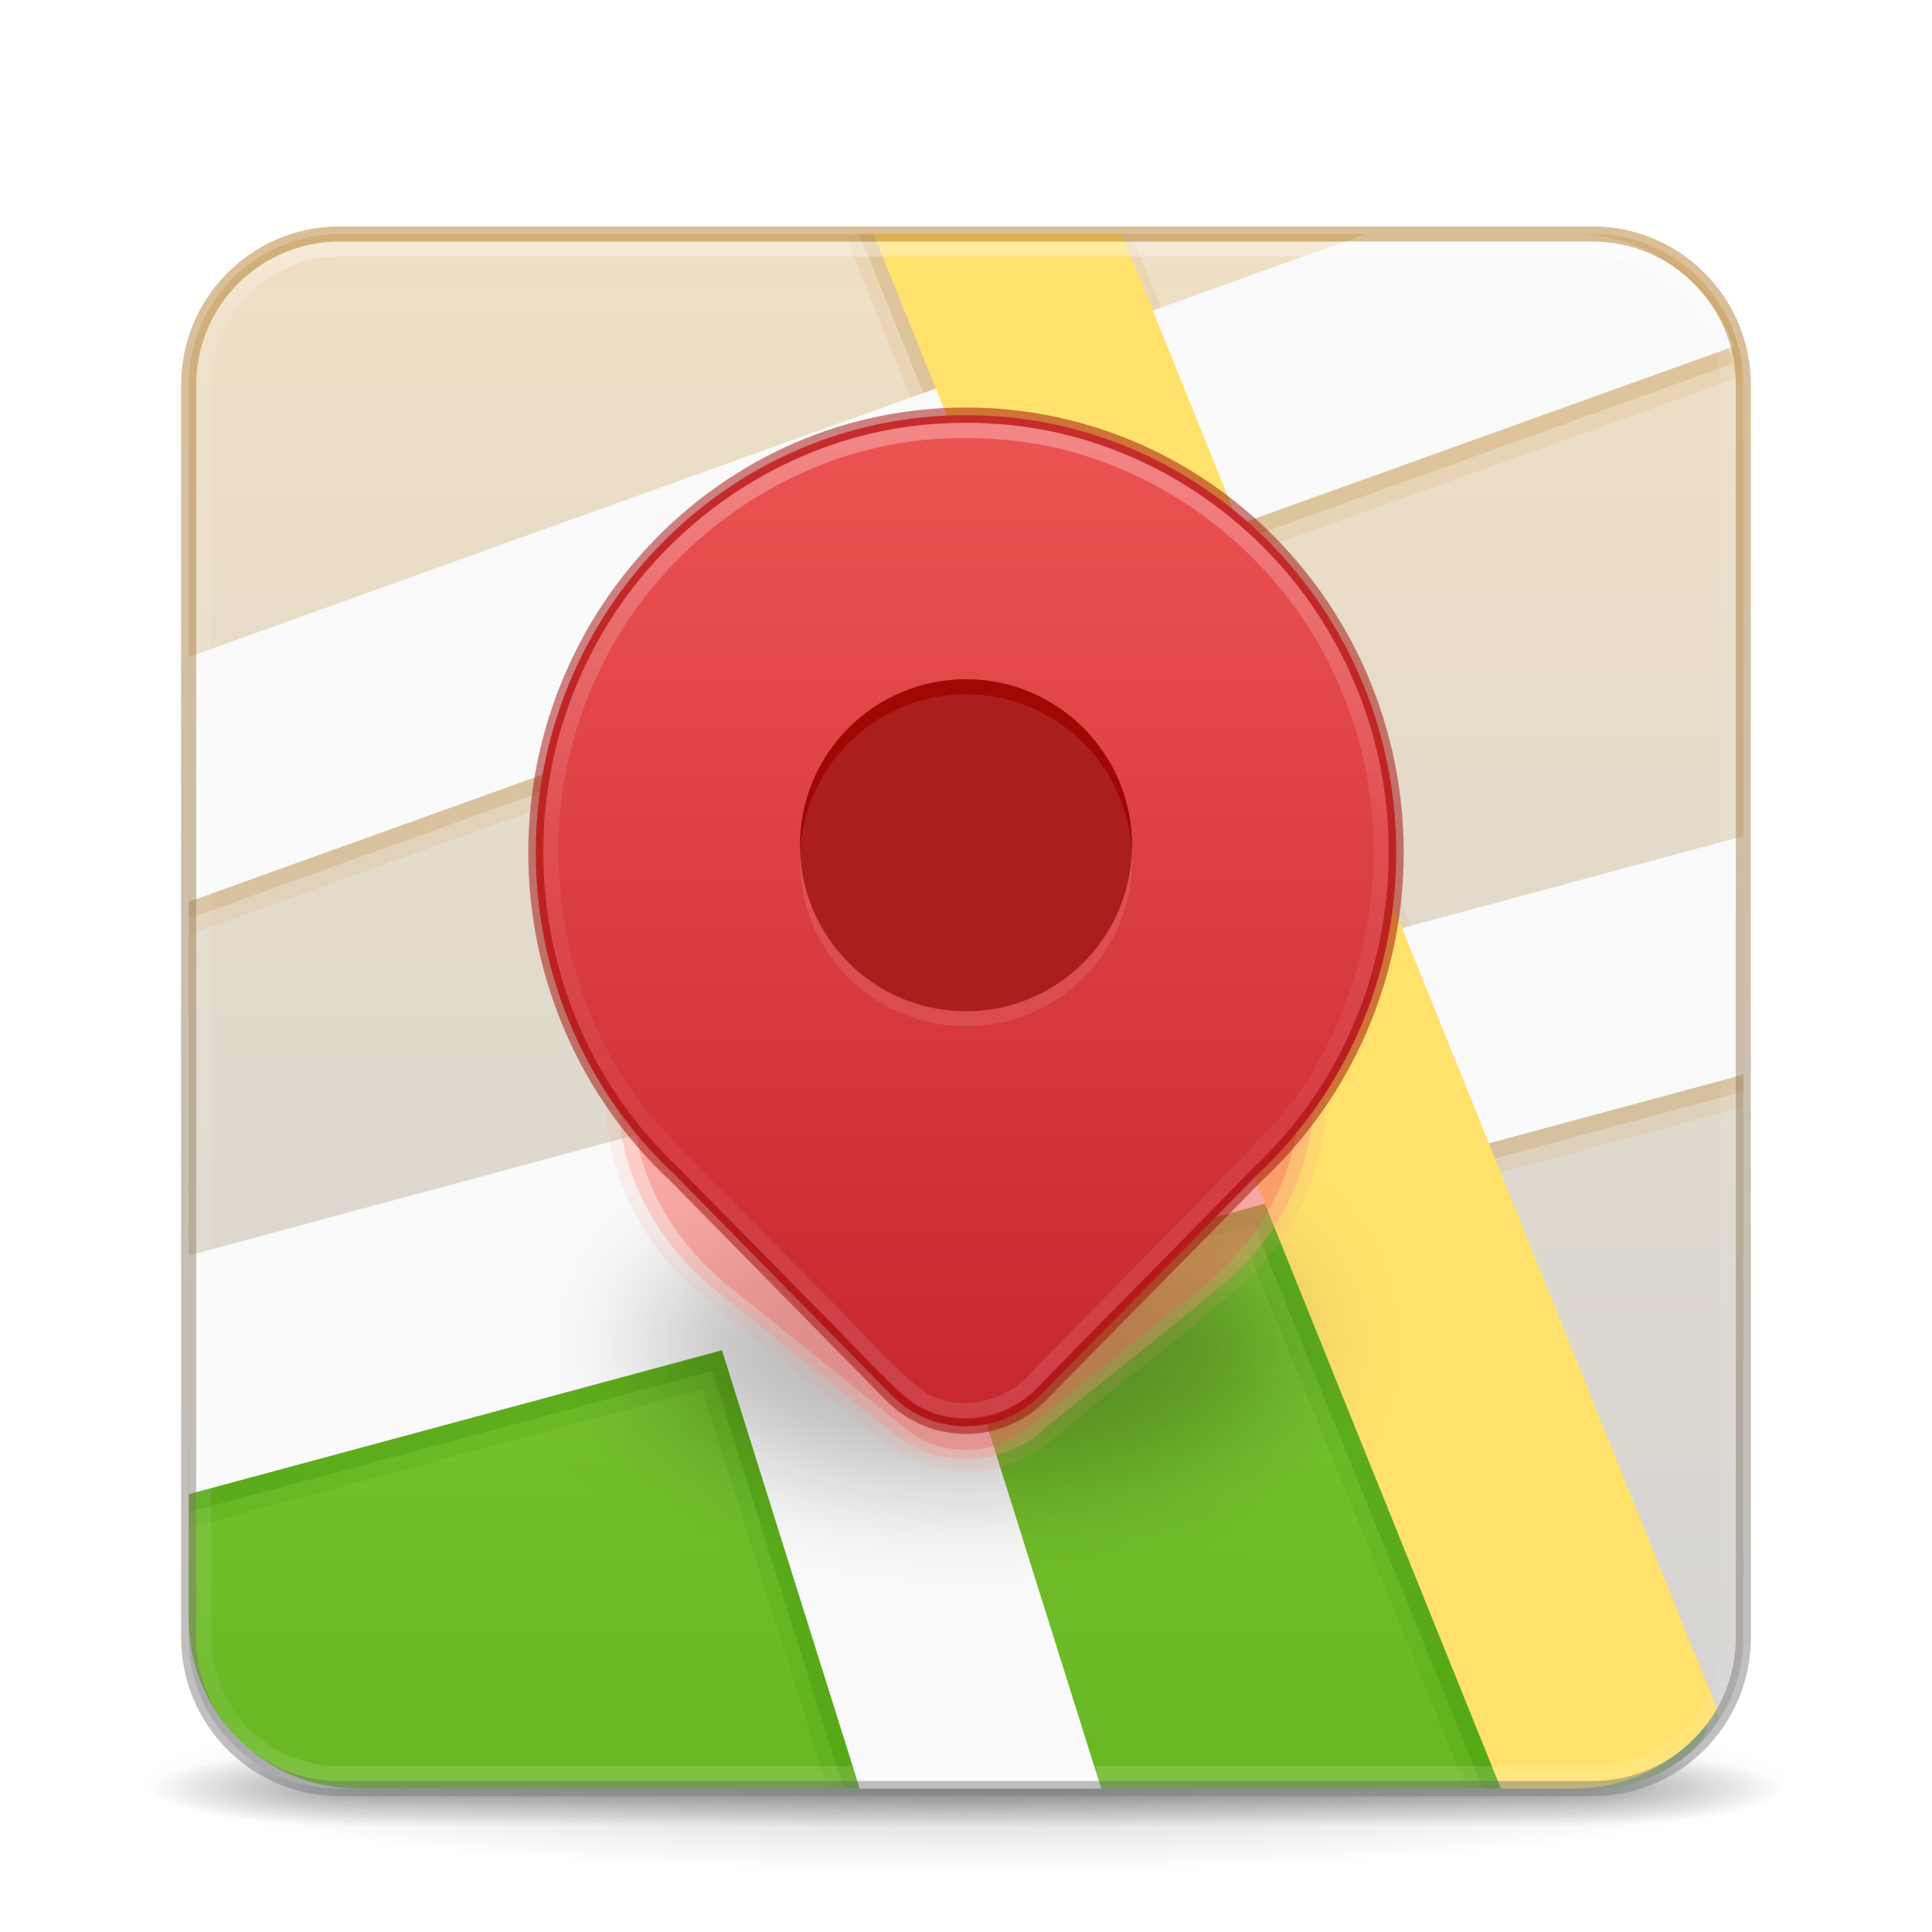
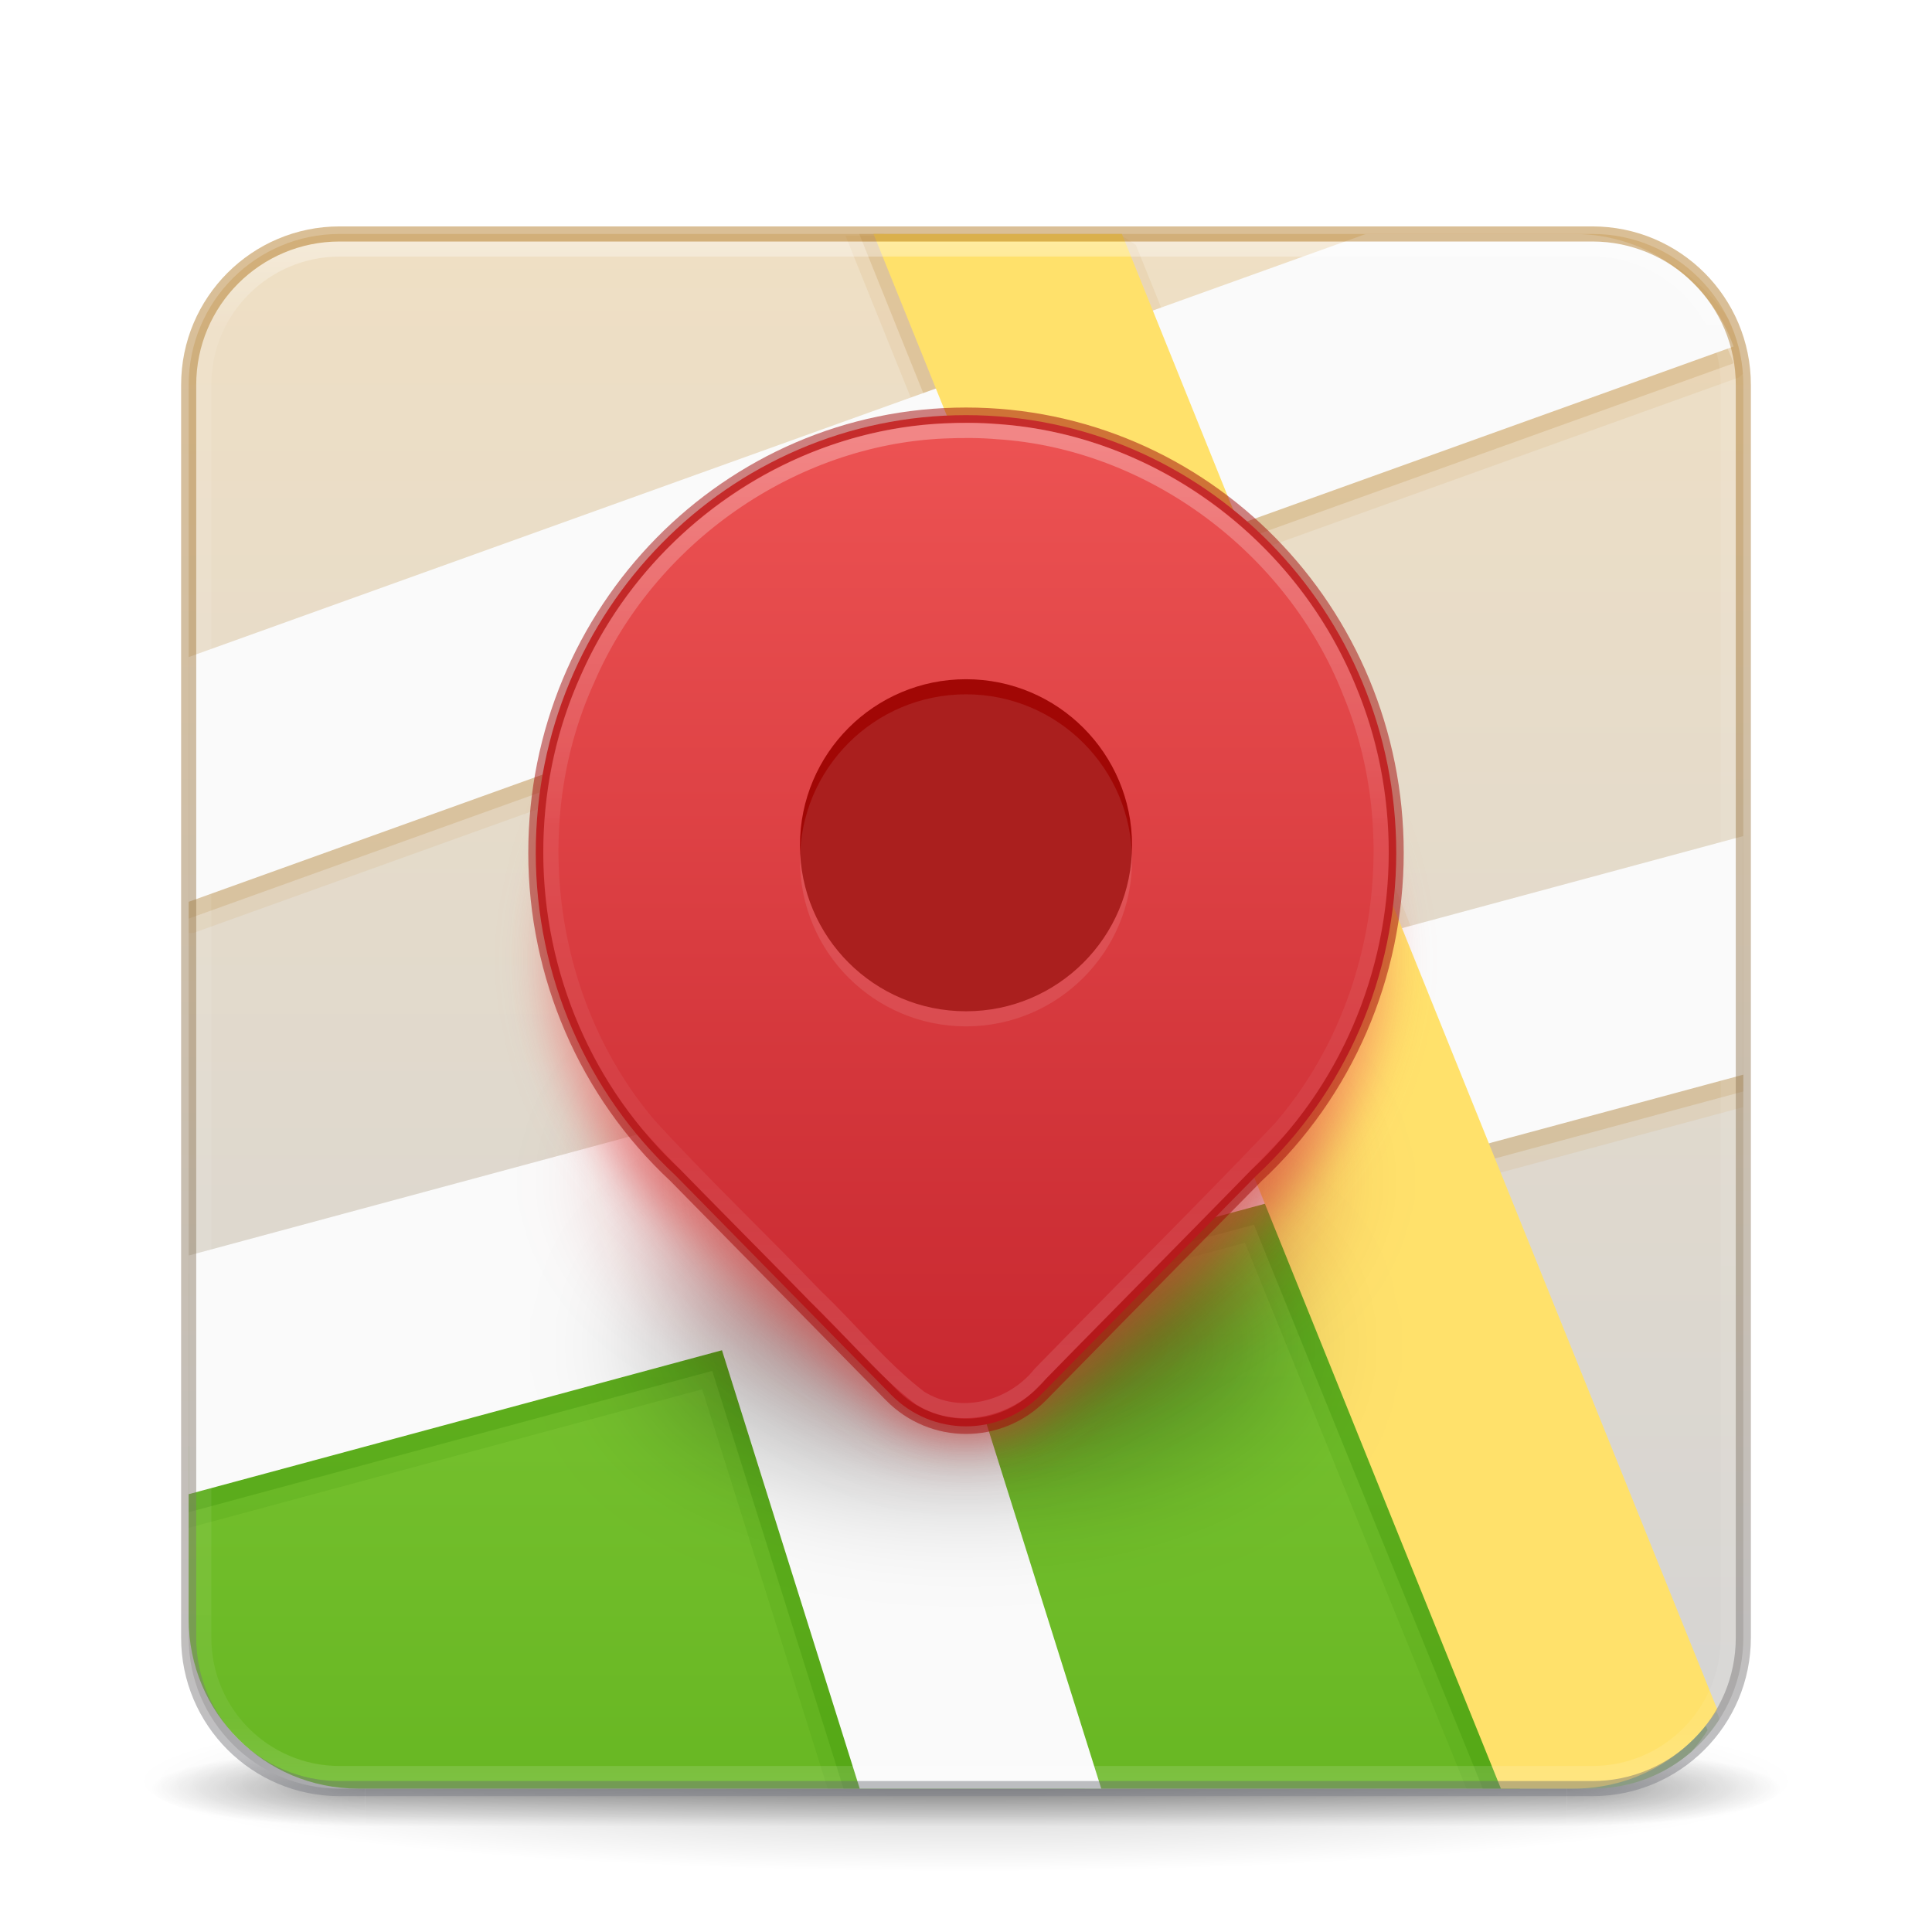
<svg xmlns="http://www.w3.org/2000/svg" xmlns:xlink="http://www.w3.org/1999/xlink" id="svg4379" height="128" width="128" version="1.1">
  <defs id="defs4381">
    <linearGradient gradientTransform="matrix(2.72973,0,0,2.72973,-1.513512,1.486514)" gradientUnits="userSpaceOnUse" xlink:href="#linearGradient3924-776" id="linearGradient3159" y2="43" x2="24" y1="5" x1="24" />
    <linearGradient id="linearGradient3924-776">
      <stop offset="0" style="stop-color:#ffffff;stop-opacity:1" id="stop3124" />
      <stop offset="0.063" style="stop-color:#ffffff;stop-opacity:0.235" id="stop3126" />
      <stop offset="0.951" style="stop-color:#ffffff;stop-opacity:0.157" id="stop3128" />
      <stop offset="1" style="stop-color:#ffffff;stop-opacity:0.392" id="stop3130" />
    </linearGradient>
    <radialGradient gradientTransform="matrix(2.003784,0,0,1.4,27.98813,-17.4)" gradientUnits="userSpaceOnUse" xlink:href="#linearGradient3688-166-749-5" id="radialGradient2455-1" fy="43.5" fx="4.993" r="2.5" cy="43.5" cx="4.993" />
    <linearGradient id="linearGradient3688-166-749-5">
      <stop offset="0" style="stop-color:#181818;stop-opacity:1" id="stop2883-0" />
      <stop offset="1" style="stop-color:#181818;stop-opacity:0" id="stop2885-5" />
    </linearGradient>
    <radialGradient gradientTransform="matrix(2.003784,0,0,1.4,-20.01187,-104.4)" gradientUnits="userSpaceOnUse" xlink:href="#linearGradient3688-464-309-8" id="radialGradient2457-5" fy="43.5" fx="4.993" r="2.5" cy="43.5" cx="4.993" />
    <linearGradient id="linearGradient3688-464-309-8">
      <stop offset="0" style="stop-color:#181818;stop-opacity:1" id="stop2889-9" />
      <stop offset="1" style="stop-color:#181818;stop-opacity:0" id="stop2891-4" />
    </linearGradient>
    <linearGradient gradientUnits="userSpaceOnUse" xlink:href="#linearGradient3702-501-757-0" id="linearGradient2459-7" y2="39.999" x2="25.058" y1="47.028" x1="25.058" />
    <linearGradient id="linearGradient3702-501-757-0">
      <stop offset="0" style="stop-color:#181818;stop-opacity:0" id="stop2895-0" />
      <stop offset="0.5" style="stop-color:#181818;stop-opacity:1" id="stop2897-2" />
      <stop offset="1" style="stop-color:#181818;stop-opacity:0" id="stop2899-6" />
    </linearGradient>
    <linearGradient id="linearGradient3811">
      <stop offset="0" style="stop-color:#000000;stop-opacity:1" id="stop3813" />
      <stop offset="1" style="stop-color:#000000;stop-opacity:0" id="stop3815" />
    </linearGradient>
    <radialGradient gradientTransform="matrix(1.556392,0,0,0.1697883,70.27036,102.1303)" gradientUnits="userSpaceOnUse" xlink:href="#linearGradient3811" id="radialGradient4377" fy="93.468" fx="-4.029" r="35.338" cy="93.468" cx="-4.029" />
    <linearGradient xlink:href="#linearGradient51" id="linearGradient882" x1="62.872" y1="15.907" x2="62.872" y2="118.427" gradientUnits="userSpaceOnUse" />
    <linearGradient id="linearGradient51">
      <stop id="stop50" style="stop-color:#efdfc4;stop-opacity:1" offset="0" />
      <stop id="stop51" style="stop-color:#d4d4d4;stop-opacity:1" offset="1" />
    </linearGradient>
    <linearGradient xlink:href="#linearGradient64" id="linearGradient65" x1="25.15" y1="5.03" x2="25.15" y2="59.232" gradientUnits="userSpaceOnUse" gradientTransform="matrix(1.872727,0,0,1.872727,4.07272,7.072727)" />
    <linearGradient id="linearGradient64">
      <stop style="stop-color:#9bdb4d;stop-opacity:1" offset="0" id="stop64" />
      <stop style="stop-color:#68b723;stop-opacity:1" offset="1" id="stop65" />
    </linearGradient>
    <radialGradient cx="9.692" cy="41.272" fx="9.692" fy="41.272" r="29.069" gradientTransform="matrix(1.289676,0,0,0.7753883,173.5,12.86722)" id="radialGradient-9-0-5-6" gradientUnits="userSpaceOnUse">
      <stop stop-color="#000000" offset="0%" id="stop20-9-0-0" />
      <stop stop-color="#000000" stop-opacity="0" offset="100%" id="stop21-3-3-4" />
    </radialGradient>
    <filter x="-0.209" y="-0.48" width="1.417" height="1.96" filterUnits="objectBoundingBox" id="filter-10-6-6-8">
      <feGaussianBlur stdDeviation="2" in="SourceGraphic" id="feGaussianBlur21-0-1-8" />
    </filter>
    <linearGradient id="linearGradient31">
      <stop style="stop-color:#b6802e;stop-opacity:1" offset="0" id="stop31" />
      <stop style="stop-color:#7e8087;stop-opacity:1" offset="1" id="stop32" />
    </linearGradient>
    <linearGradient xlink:href="#linearGradient67" id="linearGradient68" x1="31.998" y1="12.058" x2="31.998" y2="49.641" gradientUnits="userSpaceOnUse" />
    <linearGradient id="linearGradient67">
      <stop style="stop-color:#ed5353;stop-opacity:1" offset="0" id="stop67" />
      <stop style="stop-color:#c6262e;stop-opacity:1" offset="1" id="stop68" />
    </linearGradient>
    <linearGradient id="linearGradient72">
      <stop id="stop69" style="stop-color:#ffffff;stop-opacity:1" offset="0" />
      <stop id="stop70" style="stop-color:#ffffff;stop-opacity:0.235" offset="0.407" />
      <stop id="stop71" style="stop-color:#ffffff;stop-opacity:0.157" offset="0.727" />
      <stop id="stop72" style="stop-color:#ffffff;stop-opacity:0.392" offset="1" />
    </linearGradient>
    <linearGradient xlink:href="#linearGradient31" id="linearGradient32" x1="-65.752" y1="15.614" x2="-65.752" y2="118.923" gradientUnits="userSpaceOnUse" gradientTransform="translate(154)" />
    <linearGradient xlink:href="#linearGradient72" id="linearGradient69" gradientUnits="userSpaceOnUse" gradientTransform="matrix(2.682555,0,0,2.689767,-102.3813,-1.299829)" x1="62.343" y1="11.325" x2="62.343" y2="34.831" />
+     <filter style="color-interpolation-filters:sRGB" id="filter2" x="-0.068" y="-0.058" width="1.136" height="1.115">
+       <feGaussianBlur stdDeviation="1.612" id="feGaussianBlur2" />
+     </filter>
+     <filter style="color-interpolation-filters:sRGB" id="filter2-0" x="-0.175" y="-0.149" width="1.351" height="1.298">
+       <feGaussianBlur stdDeviation="4.165" id="feGaussianBlur2-9" />
+     </filter>
  </defs>
  <path d="M 119,118 A 55,6 0 0 1 9,118 55,6 0 1 1 119,118 Z" id="path3041" style="color:#000000;display:inline;overflow:visible;visibility:visible;opacity:0.2;fill:url(#radialGradient4377);fill-opacity:1;fill-rule:nonzero;stroke:none;stroke-width:1;marker:none;enable-background:accumulate" />
  <g transform="matrix(2.699999,0,0,0.5555561,-0.8000019,94.88888)" id="g2036" style="display:inline">
    <g transform="matrix(1.052632,0,0,1.285713,-1.263158,-13.42854)" id="g3712" style="opacity:0.4">
      <rect width="5" height="7" x="38" y="40" id="rect2801" style="fill:url(#radialGradient2455-1);fill-opacity:1;stroke:none" />
      <rect width="5" height="7" x="-10" y="-47" transform="scale(-1,-1)" id="rect3696" style="fill:url(#radialGradient2457-5);fill-opacity:1;stroke:none" />
      <rect width="28" height="7" x="10" y="40" id="rect3700" style="fill:url(#linearGradient2459-7);fill-opacity:1;stroke:none" />
    </g>
  </g>
  <rect width="103" height="103" rx="10" ry="10" x="12.5" y="15.5" id="rect5505-21-3" style="color:#000000;display:inline;overflow:visible;visibility:visible;fill:url(#linearGradient882);fill-opacity:1;fill-rule:nonzero;stroke:none;stroke-width:1;marker:none;enable-background:accumulate" />
  <path id="path63-6-7-2" style="font-variation-settings:normal;baseline-shift:baseline;display:inline;overflow:visible;opacity:0.15;vector-effect:none;fill:#cfa25e;fill-opacity:1;stroke-width:1;stroke-linecap:round;stroke-linejoin:round;stroke-miterlimit:4;stroke-dasharray:none;stroke-dashoffset:0;stroke-opacity:1;-inkscape-stroke:none;enable-background:accumulate;stop-color:#000000;stop-opacity:1" d="M 73.867 15.58 C 73.791 15.583 73.713 15.593 73.631 15.613 L 56.014 15.613 L 60.457 26.635 L 12.5 43.586 L 12.5 61.799 C 12.606 61.811 12.719 61.812 12.838 61.801 L 67.15 42.279 L 77.121 66.984 C 77.702 67.207 78.248 67.794 78.889 67.418 L 92.293 63.801 L 97.713 77.236 C 98.294 77.459 98.84 78.045 99.48 77.67 C 104.821 76.229 110.16 74.788 115.5 73.348 L 115.5 55.559 C 115.388 55.546 115.27 55.548 115.145 55.564 L 93.484 61.41 L 83.408 36.436 L 115.191 25.012 C 115.295 24.936 115.39 24.852 115.473 24.762 C 115.378 23.45 115.033 22.209 114.484 21.088 C 112.307 17.816 108.504 15.648 104.543 15.619 C 99.829 15.618 95.11 15.595 90.398 15.631 C 87.223 16.668 84.093 17.881 80.936 18.986 L 76.945 20.42 L 75.258 16.238 C 74.819 15.938 74.403 15.561 73.867 15.58 z " />
  <path id="path63-6-7" style="font-variation-settings:normal;baseline-shift:baseline;display:inline;overflow:visible;opacity:0.2;vector-effect:none;fill:#b6802e;fill-opacity:1;stroke-width:1;stroke-linecap:round;stroke-linejoin:round;stroke-miterlimit:4;stroke-dasharray:none;stroke-dashoffset:0;stroke-opacity:1;-inkscape-stroke:none;enable-background:accumulate;stop-color:#000000;stop-opacity:1" d="M 56.928 15.5 L 61.494 26.854 L 12.5 44.646 L 12.5 60.859 L 67.719 41.012 L 78.049 66.609 L 92.889 62.605 L 82.092 35.846 L 114.854 24.07 C 113.308 19.716 109.161 16.613 104.264 16.613 L 90.496 16.613 L 76.377 21.688 L 58.549 15.5 L 56.928 15.5 z M 92.889 62.605 L 98.641 76.861 L 115.5 72.312 L 115.5 56.504 L 92.889 62.605 z " />
  <path id="path64" style="font-variation-settings:normal;vector-effect:none;fill:url(#linearGradient65);fill-opacity:1;stroke:none;stroke-width:1;stroke-linecap:butt;stroke-linejoin:miter;stroke-miterlimit:4;stroke-dasharray:none;stroke-dashoffset:0;stroke-opacity:0.5;-inkscape-stroke:none;marker:none" d="M 86.568,75.903 12.5,95.797 v 11.467 c 0,6.225 5.011,11.236 11.236,11.236 h 76.961 z" />
  <path id="path3-5" style="baseline-shift:baseline;display:inline;overflow:visible;vector-effect:none;fill:#3a9104;stroke-width:1;stroke-linecap:round;stroke-linejoin:round;enable-background:accumulate;stop-color:#000000;font-variation-settings:normal;opacity:0.15;fill-opacity:1;stroke-miterlimit:4;stroke-dasharray:none;stroke-dashoffset:0;stroke-opacity:1;-inkscape-stroke:none;stop-opacity:1" d="M 77.029 65.934 C 76.879 65.928 76.725 65.961 76.564 66.055 L 12.5 83.34 L 12.5 101.223 L 46.523 92.041 C 49.295 100.861 52.066 109.68 54.838 118.5 L 72.934 118.5 C 69.689 108.18 66.444 97.859 63.199 87.539 L 82.482 82.336 L 97.162 118.5 L 105.5 118.5 C 109.047 118.5 112.151 116.671 113.926 113.902 C 113.763 113.394 113.474 112.903 113.312 112.395 C 108.516 100.51 103.72 88.625 98.924 76.74 C 98.415 76.344 97.9 75.967 97.221 76.096 L 82.066 75.738 L 78.332 66.488 C 77.896 66.321 77.48 65.951 77.029 65.934 z " />
  <path id="path3" style="baseline-shift:baseline;display:inline;overflow:visible;vector-effect:none;fill:#3a9104;stroke-width:1;stroke-linecap:round;stroke-linejoin:round;enable-background:accumulate;stop-color:#000000;font-variation-settings:normal;opacity:0.3;fill-opacity:1;stroke-miterlimit:4;stroke-dasharray:none;stroke-dashoffset:0;stroke-opacity:1;-inkscape-stroke:none;stop-opacity:1" d="M 77.404 66.863 L 12.5 84.375 L 12.5 100.188 L 47.189 90.826 L 55.885 118.5 L 71.887 118.5 L 61.934 86.846 L 83.076 81.141 L 98.24 118.5 L 105.5 118.5 C 108.017 118.5 110.312 117.579 112.066 116.055 C 112.458 115.609 112.815 115.13 113.133 114.625 L 97.996 77.115 L 81.385 76.723 L 77.404 66.863 z " />
  <path id="path63-6" style="baseline-shift:baseline;display:inline;overflow:visible;vector-effect:none;fill:#fafafa;stroke-width:1;stroke-linecap:round;stroke-linejoin:round;enable-background:accumulate;stop-color:#000000" d="M 90.496,15.5 12.5,43.532 V 59.747 L 114.853,22.958 C 113.307,18.603 109.161,15.5 104.264,15.5 Z M 115.5,55.391 12.5,83.182 V 98.994 L 47.833,89.458 56.959,118.5 H 72.961 L 62.577,85.479 115.5,71.199 Z" />
  <path id="path58-3" style="baseline-shift:baseline;display:inline;overflow:visible;vector-effect:none;fill:#ffe16b;stroke-width:1;stroke-linecap:round;stroke-linejoin:round;enable-background:accumulate;stop-color:#000000" d="m 57.873,15.5 41.566,103 h 4.824 c 4.017,0 7.528,-2.088 9.514,-5.241 L 74.329,15.5 Z" />
  <ellipse id="Shadow-6-7" fill="url(#radialGradient-9)" fill-rule="nonzero" opacity="0.581" filter="url(#filter-10)" cx="186" cy="44.867" rx="11.5" ry="5" style="opacity:0.3;fill:url(#radialGradient-9-0-5-6);stroke-width:0.534;filter:url(#filter-10-6-6-8)" transform="matrix(1.872727,0,0,1.872727,-284.3273,5.072727)" />
-   <path id="rect52-9-8-3-0" style="font-variation-settings:normal;opacity:0.126;vector-effect:none;fill:#ff8c82;fill-opacity:1;stroke:none;stroke-width:1;stroke-linecap:round;stroke-linejoin:round;stroke-miterlimit:4;stroke-dasharray:none;stroke-dashoffset:0;stroke-opacity:0.5;-inkscape-stroke:none" d="m 63.533,53.479 c -3.467,0.044 -7.188,0.756 -10.48,2.149 -5.624,2.317 -10.557,6.774 -12.295,12.548 -1.924,6.33 0.583,13.575 5.865,17.706 3.912,3.326 8.002,6.449 11.973,9.708 1.608,1.229 3.611,2.067 5.696,1.913 2.61,-0.041 4.927,-1.485 6.719,-3.211 4.157,-3.445 8.574,-6.616 12.456,-10.357 4.476,-4.904 5.855,-12.468 2.716,-18.363 C 84.738,62.617 82.256,59.938 79.4,58.025 74.801,54.926 69.127,53.372 63.533,53.479 Z" />
-   <path id="rect52-9-8-3" style="font-variation-settings:normal;opacity:0.334;vector-effect:none;fill:#ff8c82;fill-opacity:1;stroke:none;stroke-width:1;stroke-linecap:round;stroke-linejoin:round;stroke-miterlimit:4;stroke-dasharray:none;stroke-dashoffset:0;stroke-opacity:0.5;-inkscape-stroke:none" d="m 62.83,54.344 c -6.812,0.237 -13.688,3.068 -18.043,8.222 -2.767,3.284 -4.244,7.611 -3.71,11.84 0.464,4.342 2.927,8.325 6.366,11.102 3.191,2.587 6.411,5.141 9.591,7.74 1.673,1.25 3.203,2.916 5.394,3.262 2.427,0.475 5.081,-0.2 6.839,-1.914 4.177,-3.388 8.425,-6.687 12.522,-10.164 4.129,-3.886 6.219,-9.852 4.806,-15.317 -1.215,-4.922 -4.929,-8.98 -9.408,-11.464 -2.453,-1.38 -5.154,-2.342 -7.942,-2.856 -1.113,-0.2 -2.49,-0.373 -3.718,-0.429 -0.898,-0.051 -1.799,-0.044 -2.698,-0.022 z" />
-   <path id="rect52-9-8" style="font-variation-settings:normal;opacity:0.3;vector-effect:none;fill:#ed5353;fill-opacity:1;stroke:none;stroke-width:0.807;stroke-linecap:round;stroke-linejoin:round;stroke-miterlimit:4;stroke-dasharray:none;stroke-dashoffset:0;stroke-opacity:0.5;-inkscape-stroke:none" d="M 31.999,12 C 23.163,12 16,19.163 16,27.999 c -8.9e-5,4.491 1.887,8.774 5.2,11.805 l 8.017,8.018 a 3.935,3.935 0.002 0 0 5.565,2.38e-4 L 42.8,39.804 C 46.113,36.773 48,32.49 48,27.999 48,19.162 40.836,11.999 31.999,12 Z" transform="matrix(1.379562,0,0,1.112286,19.85421,41.58905)" />
+   <rect width="101" height="101" rx="9" ry="9" x="13.5" y="16.5" id="rect6741-7" style="opacity:0.4;fill:none;stroke:url(#linearGradient3159);stroke-width:1;stroke-linecap:round;stroke-linejoin:round;stroke-miterlimit:4;stroke-dasharray:none;stroke-dashoffset:0;stroke-opacity:1" />
+   <rect width="103" height="103" rx="10" ry="10" x="12.5" y="15.5" id="rect5505-21-6" style="color:#000000;display:inline;overflow:visible;visibility:visible;opacity:0.5;fill:none;stroke:url(#linearGradient32);stroke-width:1;stroke-linecap:round;stroke-linejoin:round;stroke-miterlimit:4;stroke-dasharray:none;stroke-dashoffset:0;stroke-opacity:1;marker:none;enable-background:accumulate;font-variation-settings:normal;vector-effect:none;fill-opacity:1;-inkscape-stroke:none;stop-color:#000000;stop-opacity:1" />
+   <path id="rect52-9-1" style="font-variation-settings:normal;vector-effect:none;fill:#ed5353;fill-opacity:1;stroke:none;stroke-width:1.117;stroke-linecap:round;stroke-linejoin:round;stroke-miterlimit:4;stroke-dasharray:none;stroke-dashoffset:0;stroke-opacity:0.5;-inkscape-stroke:none;filter:url(#filter2);opacity:0.558" d="m 63.998,27.504 c -15.741,8.11e-4 -28.502,12.979 -28.503,28.988 -1.59e-4,8.136 3.361,15.898 9.264,21.39 l 14.282,14.527 a 7.01,7.13 0 0 0 9.915,4.32e-4 L 83.24,77.883 C 89.143,72.391 92.504,64.629 92.504,56.493 92.503,40.482 79.741,27.503 63.998,27.504 Z" transform="matrix(0.9652488,0,0,0.8310629,2.22408,16.61793)" />
+   <path id="rect52-9-1-0" style="font-variation-settings:normal;opacity:0.3;mix-blend-mode:normal;vector-effect:none;fill:#a10705;fill-opacity:1;stroke:none;stroke-width:1.628;stroke-linecap:round;stroke-linejoin:round;stroke-miterlimit:4;stroke-dasharray:none;stroke-dashoffset:0;stroke-opacity:0.5;-inkscape-stroke:none;filter:url(#filter2-0)" d="m 63.998,27.504 c -15.741,8.11e-4 -28.502,12.979 -28.503,28.988 -1.59e-4,8.136 3.361,15.898 9.264,21.39 l 14.282,14.527 a 7.01,7.13 0 0 0 9.915,4.32e-4 L 83.24,77.883 C 89.143,72.391 92.504,64.629 92.504,56.493 92.503,40.482 79.741,27.503 63.998,27.504 Z" transform="matrix(0.7914925,0,0,0.4767665,13.34448,51.29305)" />
  <path id="rect52-9" style="font-variation-settings:normal;vector-effect:none;fill:url(#linearGradient68);fill-opacity:1;stroke:#a10705;stroke-width:0.557;stroke-linecap:round;stroke-linejoin:round;stroke-miterlimit:4;stroke-dasharray:none;stroke-dashoffset:0;stroke-opacity:0.5;-inkscape-stroke:none" d="M 31.999,12 C 23.163,12 16,19.163 16,27.999 c -8.9e-5,4.491 1.887,8.774 5.2,11.805 l 8.017,8.018 a 3.935,3.935 0.002 0 0 5.565,2.38e-4 L 42.8,39.804 C 46.113,36.773 48,32.49 48,27.999 48,19.162 40.836,11.999 31.999,12 Z" transform="matrix(1.781518,0,0,1.811882,6.991434,5.761656)" />
  <path id="rect52-9-2" style="font-variation-settings:normal;vector-effect:none;fill:none;fill-opacity:1;stroke:url(#linearGradient69);stroke-width:1;stroke-linecap:round;stroke-linejoin:round;stroke-miterlimit:4;stroke-dasharray:none;stroke-dashoffset:0;stroke-opacity:1;-inkscape-stroke:none;opacity:0.3;stop-color:#000000;stop-opacity:1" d="m 62.559,28.552 c -10.105,0.423 -19.616,7.074 -23.662,16.493 -4.336,9.546 -2.682,21.503 4.064,29.469 3.562,3.907 7.404,7.552 11.066,11.367 2.334,2.214 4.372,4.793 6.925,6.739 2.603,1.638 6.1,0.745 7.978,-1.611 5.285,-5.434 10.691,-10.754 15.908,-16.252 6.707,-7.755 8.563,-19.404 4.605,-28.917 -3.789,-9.606 -13.197,-16.592 -23.366,-17.24 -1.169,-0.101 -2.345,-0.097 -3.517,-0.048 z" />
  <circle style="font-variation-settings:normal;vector-effect:none;fill:#a10705;fill-opacity:1;stroke:none;stroke-width:1;stroke-linecap:round;stroke-linejoin:round;stroke-miterlimit:4;stroke-dasharray:none;stroke-dashoffset:0;stroke-opacity:1;-inkscape-stroke:none;marker:none" id="path73" cx="64" cy="56" r="11" />
  <circle style="font-variation-settings:normal;opacity:0.1;vector-effect:none;fill:#fafafa;fill-opacity:1;stroke:none;stroke-width:1;stroke-linecap:round;stroke-linejoin:round;stroke-miterlimit:4;stroke-dasharray:none;stroke-dashoffset:0;stroke-opacity:1;-inkscape-stroke:none;marker:none" id="path73-0" cx="64" cy="57" r="11" />
-   <rect width="101" height="101" rx="9" ry="9" x="13.5" y="16.5" id="rect6741-7" style="opacity:0.4;fill:none;stroke:url(#linearGradient3159);stroke-width:1;stroke-linecap:round;stroke-linejoin:round;stroke-miterlimit:4;stroke-dasharray:none;stroke-dashoffset:0;stroke-opacity:1" />
-   <rect width="103" height="103" rx="10" ry="10" x="12.5" y="15.5" id="rect5505-21-6" style="color:#000000;display:inline;overflow:visible;visibility:visible;opacity:0.5;fill:none;stroke:url(#linearGradient32);stroke-width:1;stroke-linecap:round;stroke-linejoin:round;stroke-miterlimit:4;stroke-dasharray:none;stroke-dashoffset:0;stroke-opacity:1;marker:none;enable-background:accumulate;font-variation-settings:normal;vector-effect:none;fill-opacity:1;-inkscape-stroke:none;stop-color:#000000;stop-opacity:1" />
</svg>
